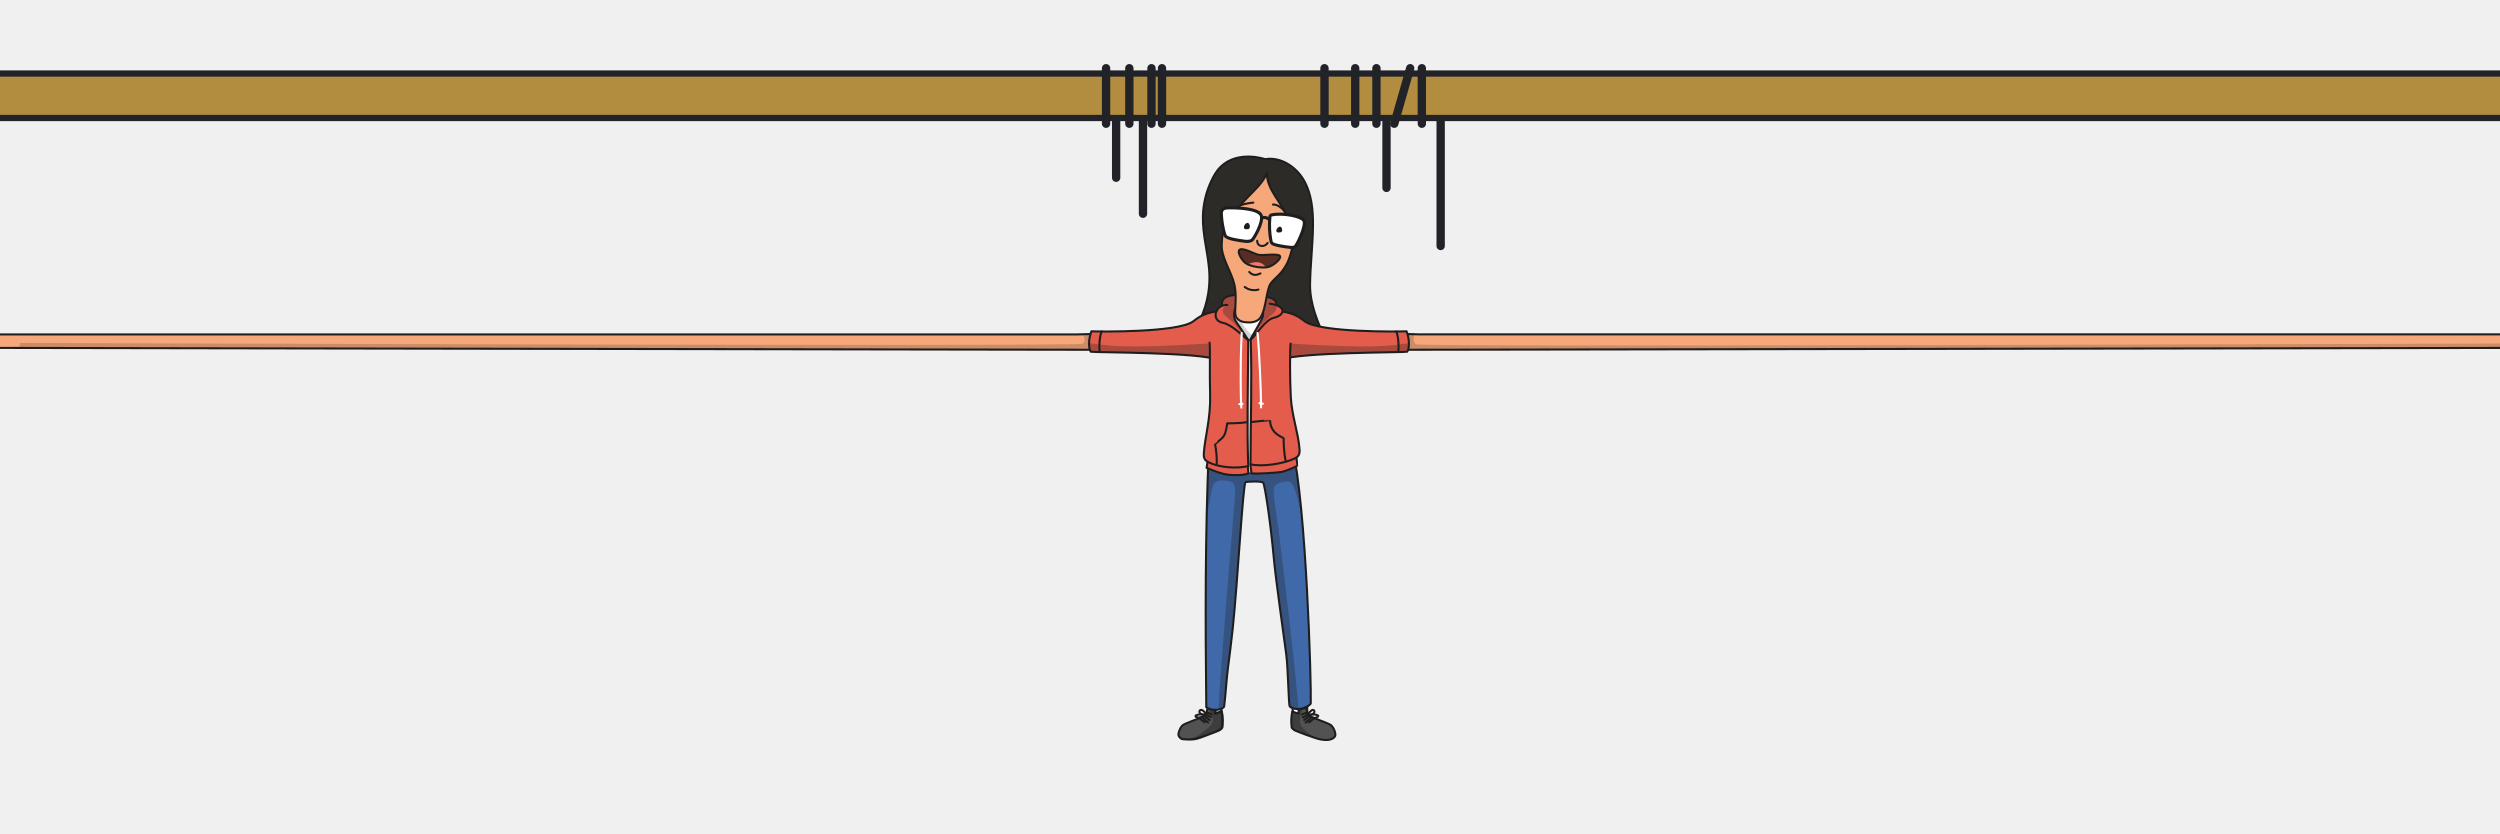
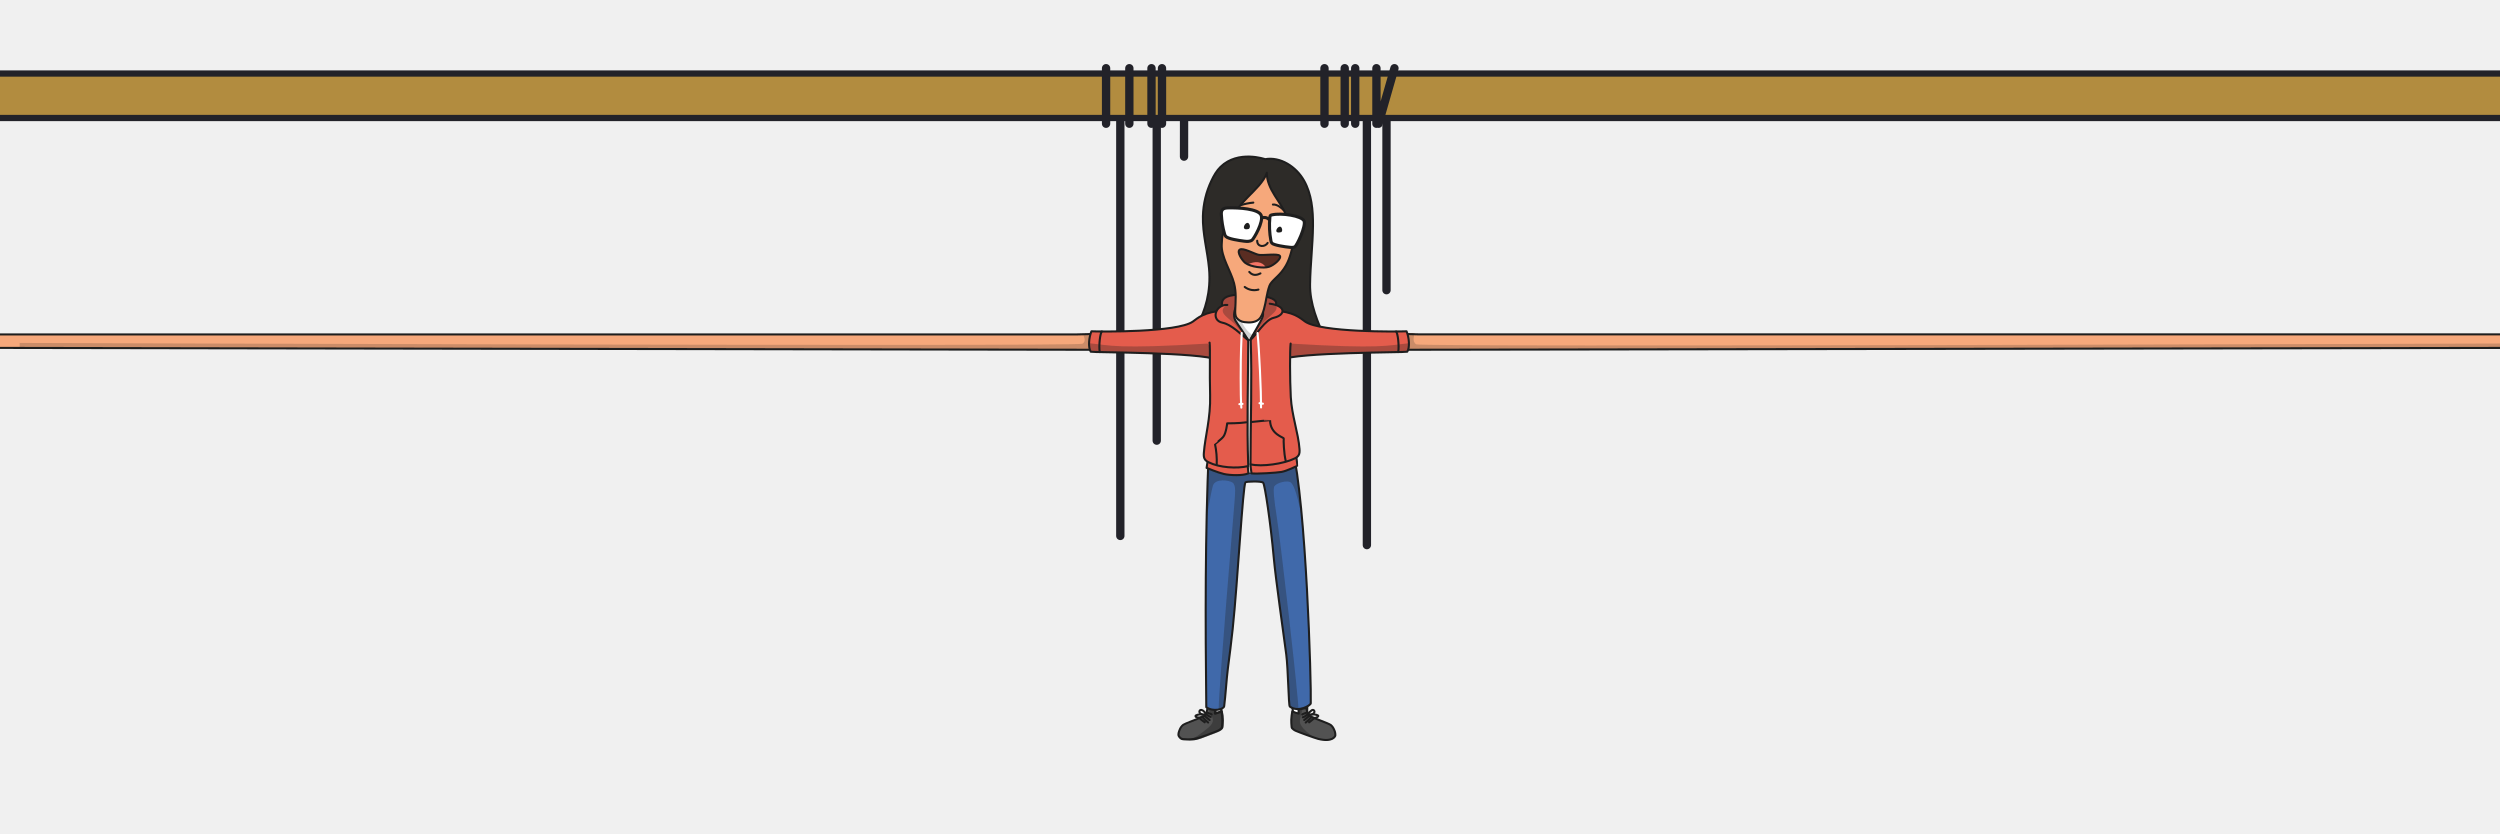
<svg xmlns="http://www.w3.org/2000/svg" width="2400" height="800" viewBox="0 0 2400 800">
+   <path d="M1136.67 102.36c.07-2.08 0 48 0 48M1110.47 105.12v317.9M1075.5 105.12v409.36M1312.21 105.12v418.17" fill="none" stroke="#222229" stroke-linecap="round" stroke-linejoin="round" stroke-width="8" />
  <path d="M1214.53 152.81c14.84-2.54 29.74 7.26 37.21 20.33s8.88 28.72 8.72 43.78c-.2 18.68-2.54 37.3-2.8 56s7.26 36.48 15.11 53.44c-14.51 5.17-111 22.4-136.09 3.88-.49-.36 28.12-26.82 24-72.5-1.51-16.81-6.32-33.34-5.88-50.21a84.32 84.32 0 018.11-33.92c2.32-4.91 5-9.76 8.93-13.53 16.89-16.29 42.69-7.27 42.69-7.27z" fill="#2d2b28" stroke="#1e1e1e" stroke-miterlimit="10" stroke-width="2" />
  <path d="M1241.47 686.7c-.8-9.35-2.93-29.74-2.36-30.29.33-.32 13.06.11 16.18-2.59.3-.25-.17 25.68-.49 32.09M1159.85 681.66c.11-8 .05-24.15.05-24.15a23.44 23.44 0 0014.74.73c-1.05 9.52-1.66 19.48-2.71 29" fill="#fff" stroke="#1e1e1e" stroke-linecap="round" stroke-linejoin="round" stroke-width="2" />
  <path d="M1254.27 680.17s.62 5.41 2.6 6.93c2.34 1.8 18.49 7.13 20.79 9a11.29 11.29 0 013.06 4.38 11.15 11.15 0 011.2 5.55c-.09.85-2.62 6.74-16.56 3.28-2.85-.7-18.79-6.51-21.45-7.75a8.5 8.5 0 01-2.26-1.36c-1.21-1.1-1.65-1.16-1.73-2.79a52.22 52.22 0 01-.29-6.48 65.5 65.5 0 01.94-8 31.89 31.89 0 006.21 2.14c-.12-.86-.21-3.77-.21-3.77s6.67-2.09 7.7-1.13z" fill="#525252" stroke="#1e1e1e" stroke-linecap="round" stroke-linejoin="round" stroke-width="2" />
  <path d="M1261.41 689.7c-.92.92-4.14 3.25-4.63 3.73M1258.62 688.84a62.91 62.91 0 01-5.13 4.8M1256.59 687.56a3.16 3.16 0 00-.86.64 34.84 34.84 0 01-3.7 3M1254.85 686.29c0-.11-.23 0-.32.05a8.63 8.63 0 01-3.75 2.28M1254.67 684.05a2.58 2.58 0 00-1 .32 24.81 24.81 0 01-3.33 1.27c-.14 0-.33.18-.24.3M1255.89 685.32a12.18 12.18 0 013.94-3.77 1.79 1.79 0 011.36.24 1.85 1.85 0 01.47 2.29 3.56 3.56 0 01-1.89 1.62 7 7 0 01-2.54.56 2.52 2.52 0 01-1.43-.29" fill="none" stroke="#1e1e1e" stroke-linecap="round" stroke-linejoin="round" stroke-width="2" />
  <path d="M1256.29 686a6.36 6.36 0 002.57 0 10.14 10.14 0 016.12.72 1.14 1.14 0 01.61.61c.08.28-2.07 2.82-5.74 1.55" fill="none" stroke="#1e1e1e" stroke-linecap="round" stroke-linejoin="round" stroke-width="2" />
  <path d="M1247.86 692.35c.17-4 1.54-8.15 2.81-12.12-2 .4-4.1 1-4.1 1s.09 2.91.21 3.77a31.89 31.89 0 01-6.21-2.14c-.67 2.87-.71 12.83-.65 14.47.16 4.23 17.5 9.43 22.94 11.19-2.34-1.16-15.28-9.7-15-16.17z" fill="#1e1e1e" opacity=".4" />
  <path d="M1159 680.17s-.61 5.41-2.59 6.93c-2.34 1.8-18.49 7.13-20.8 9a11.5 11.5 0 00-3.06 4.38 11.14 11.14 0 00-1.19 5.55c.09.85 2.43 3.34 3.2 3.44a40.74 40.74 0 0013.36-.16c2.88-.57 18.78-6.51 21.44-7.75a8.4 8.4 0 002.27-1.36c1.21-1.1 1.65-1.16 1.73-2.79a54.23 54.23 0 00.29-6.48 63.67 63.67 0 00-1-8 31.8 31.8 0 01-6.2 2.14c.12-.86.21-3.77.21-3.77s-6.6-2.09-7.66-1.13z" fill="#525252" />
  <path d="M1158.14 679.93c-.35 2.12-.72 5.5-2.76 6.67a57 57 0 01-7.89 3.33c-3.13 1.21-6.28 2.38-9.36 3.72a18.29 18.29 0 00-2.77 1.37 11.77 11.77 0 00-3.83 5.32c-.78 1.83-1.83 4.67-.84 6.6a7.9 7.9 0 003.26 3.34 12 12 0 003.49.5 42.8 42.8 0 004.8.19 28.5 28.5 0 006.57-.77 78.28 78.28 0 008-2.74c3.24-1.23 6.48-2.45 9.71-3.71 1.09-.42 2.19-.84 3.27-1.31 1.66-.71 4-2 4.55-3.85a18.23 18.23 0 00.37-3.39 31.4 31.4 0 00.18-3.63 49.35 49.35 0 00-1-9 1.22 1.22 0 00-1.77-.72 32.45 32.45 0 01-5.91 2l1.51 1.16a36.62 36.62 0 00.2-3.77 1.19 1.19 0 00-.86-1.14c-1.32-.39-2.65-.73-4-1a10.89 10.89 0 00-2.72-.33 2.91 2.91 0 00-1.19.34c-.18.1-.75.61-.49.41-.72.54 0 1.78.72 1.23-.35.27-.49-.07-.11.05a1.9 1.9 0 00.25 0c.34.06.68.13 1 .18a22 22 0 012.53.46q1.68.38 3.33.9l-.87-1.14c0 1.25-.07 2.52-.23 3.77-.1.81.84 1.31 1.51 1.15a34.72 34.72 0 006.5-2.25l-1.77-.72a54.15 54.15 0 01.93 7.92 51.48 51.48 0 01-.26 5.69c0 .87 0 1.32-.65 1.91a10.86 10.86 0 01-2.71 1.9c-.77.37-1.56.69-2.35 1-5.61 2.24-11.32 4.34-17.11 6.09a33.46 33.46 0 01-12.21.95 5.75 5.75 0 01-2.86-.54 7.39 7.39 0 01-1.71-1.82c-.56-.82-.28-2-.06-2.9a16.23 16.23 0 011.61-4 7.36 7.36 0 013-3.15c1.08-.57 2.22-1 3.35-1.5 3-1.23 6-2.37 9.07-3.56 2.38-.94 5.15-1.75 7.25-3.24 2.25-1.59 2.91-5.26 3.09-7.84.1-.9-1.59-1.15-1.76-.13z" fill="#1e1e1e" />
  <path d="M1151.89 689.7a20.28 20.28 0 003 2.49 11.86 11.86 0 011.65 1.24M1154.68 688.84a62.91 62.91 0 005.13 4.8M1156.71 687.56c.33.14 3.26 2.76 4.55 3.69l-.09-.11M1158.76 686.34a10.27 10.27 0 003.51 1.89M1158.63 684.05a2.58 2.58 0 011 .32 24.81 24.81 0 003.33 1.27c.14 0 .32.18.23.3M1157.41 685.32a7.28 7.28 0 00-2.66-3.2 3.64 3.64 0 00-1.29-.57 1.8 1.8 0 00-1.36.24 1.87 1.87 0 00-.47 2.29 3.61 3.61 0 001.9 1.62 7 7 0 002.54.56 2.52 2.52 0 001.43-.29" fill="none" stroke="#1e1e1e" stroke-linecap="round" stroke-linejoin="round" stroke-width="2" />
  <path d="M1157 686a6.42 6.42 0 01-2.58 0 10.1 10.1 0 00-6.11.72 1.14 1.14 0 00-.61.61.78.78 0 00.27.78 2 2 0 00.76.39 7.45 7.45 0 004.62-.1" fill="none" stroke="#1e1e1e" stroke-linecap="round" stroke-linejoin="round" stroke-width="2" />
  <path d="M1174.87 690.89a76.72 76.72 0 00-1-8.3 1.21 1.21 0 00-1.76-.72 31.35 31.35 0 01-4.28 1.57c0-.72.07-1.45.09-2.17a1.22 1.22 0 00-.88-1.16 33.24 33.24 0 00-6.24-1.36 1.21 1.21 0 00-1 1.81c1.34 2.36 2.54 4.91 3.66 7.39a7.37 7.37 0 01.79 4.8 10.94 10.94 0 01-2.35 4 24.59 24.59 0 01-3.46 3.06c-1.32 1.06-2.65 2.13-4 3.16a60.77 60.77 0 01-8.29 5.45c-1.29.68-.33 2.39.92 2.19 4.54-.72 9-2.71 13.26-4.29 2.34-.87 4.68-1.75 7-2.67a18.55 18.55 0 005.92-3.3c1.2-1.09 1.3-2.29 1.41-3.84a33.4 33.4 0 00.21-5.62z" fill="#1e1e1e" opacity=".4" />
  <path fill="#f6a87b" d="M2403.2 320.98H1361.75l-67.45-1.69v16.58L2403.2 334v-13.02z" />
  <path d="M1359.55 330.56c-4.48-2.83-1.53-9.07-1.72-10.63l-12.85-.62-.82 16.54 1059-2.11v-4s-1039.16 3.65-1043.61.82z" fill="#cb8c68" />
  <path fill="none" stroke="#1e1e1e" stroke-linecap="round" stroke-linejoin="round" stroke-width="2" d="M1361.75 320.98l-67.45-1.69v16.58L2403.2 334v-13.02H1361.75z" />
  <path d="M1223.07 298.59c18.47 0 25.8 7.28 29.83 10.11 14.92 10.49 88.69 9.78 97.39 9.35 2.45 5.84 3.31 15.59.65 19.61-2.51.8-104.46.37-122 7.79" fill="#e45c4c" stroke="#1e1e1e" stroke-linecap="round" stroke-linejoin="round" stroke-width="2" />
  <path d="M1239 329.83l-10 15.62c17.54-7.42 119.49-7 122-7.79 1.8-2.73 2.45-3.15 1.62-8.14-20.94 2.05-25.56 5.65-113.62.31z" fill="#1e1e1e" opacity=".3" />
  <path d="M1340.26 318.31c1.58 1.23 3.12 13.84 2 19.64" fill="none" stroke="#1e1e1e" stroke-linecap="round" stroke-linejoin="round" stroke-width="2" />
  <path fill="#f6a87b" d="M-5.03 321.05l1.49 12.93 1104.76 1.89v-16.58l-67.63 1.76H-5.03z" />
  <path d="M1039.12 330c4.47-2.83.67-7.44.87-9l12.84-.62 1.67 14.9-1035.65-2.07v-4s1015.8 3.66 1020.27.79z" fill="#cb8c68" />
  <path fill="none" stroke="#1e1e1e" stroke-linecap="round" stroke-linejoin="round" stroke-width="2" d="M1033.59 321.05H-5.03l1.49 12.93 1104.76 1.89v-16.58l-67.63 1.76z" />
  <path d="M1175 298.59c-18.47 0-25.8 7.28-29.83 10.11-14.91 10.49-88.69 9.78-97.39 9.35-2.45 5.84-3.31 15.59-.65 19.61 2.51.8 104.46.37 122 7.79" fill="#e45c4c" stroke="#1e1e1e" stroke-linecap="round" stroke-linejoin="round" stroke-width="2" />
  <path d="M1057.76 318.31c-1.58 1.23-3.12 13.84-2 19.64" fill="none" stroke="#1e1e1e" stroke-linecap="round" stroke-linejoin="round" stroke-width="2" />
  <path d="M1159.39 329.83l10 15.62c-17.53-7.42-119.48-7-122-7.79-1.81-2.73-2.46-3.15-1.63-8.14 20.93 2.05 25.55 5.65 113.63.31z" fill="#1e1e1e" opacity=".3" />
  <path d="M1160.51 430.86c-3.64 82.61-3.37 165.27-2.48 248 6.22 4.75 16.77 2.23 17.17-.92 1.27-9.74 2.31-26.6 3.58-36.33 1.62-12.55 3.25-25.1 4.58-37.68 4.89-46.33 9.79-137.88 12.27-140.9.71-.88 15.38-1.38 17 .37s7.09 38 10.22 72.33c1.88 20.68 9.23 71.81 11.93 92.4 1.89 14.42 2.22 49.28 3.43 50.16 8.4 6.18 20.07-1.34 20.12-3.07.6-18.93-4.4-191.27-17.74-245.67z" fill="#4069aa" stroke="#1e1e1e" stroke-linecap="round" stroke-linejoin="round" stroke-width="2" />
  <path d="M1235.5 349s-9.34-41.44-13.15-47.18c-1.3-2-38.95-2.16-42.94 1.26s-11.65 48.34-11.65 48.34z" fill="#fff" />
  <path d="M1236.41 348.77c-1.8-9.2-4-18.32-6.41-27.39a169.83 169.83 0 00-4.88-16.41c-.48-1.29-1-3.46-2.25-4.29s-2.81-.78-4-.92a145 145 0 00-17.06-.6 118.21 118.21 0 00-18 1.12 12.63 12.63 0 00-4.86 1.45 7.38 7.38 0 00-2.32 3.62 96.73 96.73 0 00-4.13 15c-2.24 10-4.12 20.08-5.88 30.17 0 .19-.07.39-.1.58a1.41 1.41 0 001.33 1.76c7.65-.26 15.3-.61 22.94-.89 12.16-.44 24.37-.7 36.5-1.6l6-.45 1.68-.13c.13 0 .71-.08.45 0h.17c.9 0 .9-1.43 0-1.4h-6.83c-5.38 0-10.73.09-16.11.29-12.17.44-24.34.8-36.5 1.23-2.77.1-5.54.13-8.31.24l1.34 1.75c1.43-8.42 3-16.83 4.83-25.18 1.21-5.59 2.46-11.19 4.09-16.67.31-1 .63-2 1-3a12.05 12.05 0 01.81-1.91q.2-.37.42-.72c-.2.31.36-.31 0-.05a4.19 4.19 0 01.69-.38c-.3.13 0 0 .17-.06l.6-.19c4.85-1.41 10.25-1.5 15.27-1.72a175.76 175.76 0 0118.22 0 37 37 0 015.49.57c.26.06.51.12.77.2s.07 0 .08 0-.2-.14-.2-.21.19.35.29.55a11.6 11.6 0 01.51 1.07 109.58 109.58 0 014.55 14.39c2.75 10 5.13 20.08 7.72 30.11 0 .2.11.39.16.59.25 1.17 1.99.71 1.76-.52z" fill="#1e1e1e" />
  <path d="M1235.5 349c-1.44-33.34-35.79-8.66-46.18-48-31.12 16.48 46.18 48 46.18 48z" fill="#1e1e1e" opacity=".2" />
  <path d="M1225.35 493.85c-1.9-11.64-3.42-24.84-2-27 2.43-3.57 12.55-6 15.65-3.78 5.43 3.84 9.67 29.89 10.86 33.26-2.49-27.63-5.56-52-9.29-67.14l-80.42 1.35q-1.53 34.76-2.21 69.51c.12-1.05 4.33-26.52 6.46-33.74s15.41-5.45 18.94-2.95 2.27 11.29 1.76 18.73c-.92 13.4-14.88 174.47-15.23 199.63 2.79-.59 4.85-1.84 5-3.2 1.27-9.77 2.32-26.69 3.58-36.47 1.64-12.59 3.27-25.19 4.6-37.82 4.91-46.51 9.83-138.4 12.32-141.44.72-.88 15.44-1.38 17.11.37s7.11 38.12 10.26 72.61c1.89 20.76 9.27 72.08 12 92.75 1.89 14.48 2.22 49.47 3.43 50.36a12.72 12.72 0 008.32 2.38c.68-7.26-17.41-164.5-21.14-187.41z" fill="#1e1e1e" opacity=".3" />
  <path d="M1197.33 326.19l4.39.34c1.6 59.78 1.65 127.65 1.65 127.65l-6.11.15c-10.77-65 .07-128.14.07-128.14z" fill="#d8d8d8" stroke="#1e1e1e" stroke-linecap="round" stroke-linejoin="round" />
  <path d="M1200.7 445.35c-.51 2.85.59 6.19.7 9.09 5 .65 23.79-.54 28.79-1.38s15.06-5.75 15.17-5.93-.6-7.17-1.1-10.41M1160 439.24c-.67 3.05-1.67 9.93-1.67 9.93s11 4.62 16.8 5.9 17.95 1.78 23.35-.65a77 77 0 01-.66-10.42" fill="#e45c4c" stroke="#1e1e1e" stroke-linecap="round" stroke-linejoin="round" stroke-width="2" />
  <path d="M1161.19 328.92c.77 6.38-.11 28.4.52 50.34s-4.89 40-6 55.43c-.17 2.16-.21 4.49 1 6.3a9.32 9.32 0 003.73 2.87c9.86 5 27.16 6.26 37.88 3.56-1.48-40.5-.12-80.41 0-121.06l-21-23.57" fill="#e45c4c" stroke="#1e1e1e" stroke-linecap="round" stroke-linejoin="round" stroke-width="2" />
  <path d="M1196.36 405.42c-6 1-18.27 1-18.27 1s-.94 9.06-3.56 12.63c-2 2.72-8.16 7.11-8.13 7.25a80.22 80.22 0 011.65 19.61" fill="none" stroke="#1e1e1e" stroke-linecap="round" stroke-linejoin="round" stroke-width="2" />
  <path d="M1239 329.83c-.77 6.38-.77 33.79.16 51.4s7.22 34.37 8.36 49.76c.16 2.16.21 4.5-1 6.3a9.24 9.24 0 01-3.73 2.87c-9.86 5-31.58 8.26-42.3 5.56 0-41.1 1.58-79.21.18-119.9l21.5-33.82" fill="#e45c4c" stroke="#1e1e1e" stroke-linecap="round" stroke-linejoin="round" stroke-width="2" />
  <path d="M1201.66 405.08c6.07-.58 17.59-1.84 17.59-1.71.19 13.89 13.45 16.42 13.15 17.65s.06 14.15 1.94 21.66" fill="none" stroke="#1e1e1e" stroke-linecap="round" stroke-linejoin="round" stroke-width="2" />
  <path d="M1178.21 292.74c-11.31-.75-16.22 14.71-4.55 17.09 8.48 1.73 17.67 11 24.24 16.53-1.3-3.36-10.86-16.59-12-18.77-2.38-4.75-.76-10.44 1.53-15.23 1.46-3.06 5.34-9.46 5.34-9.46-3.53 0-21.82-.65-19.51 10.17M1218.94 291.55c15.83 2 15.46 10.84 3.91 13.52-8.48 2-16.06 15.74-22.62 21.46 1.29-3.49 11.28-19.12 12.09-23 2-9.22-8.64-20.33-8.64-20.33a47 47 0 0110.5 1.33c2.5.61 12.67 2.55 10.71 7.72" fill="#e45c4c" stroke="#1e1e1e" stroke-linecap="round" stroke-linejoin="round" stroke-width="2" />
  <path d="M1177.72 292.7c-11.37 7.83 5 13.57 9.19 20.43 4.71 4.63 13.66 16.5 8.22 8.38-15-19.72-10.9-24.05-2.31-38.61-10.39-3.35-29.58 10.57-15.1 9.8zM1212.32 303.55c-.13 1.34-10.06 18.58-10.85 21.26 14.59-24.42 27.91-23.76 23-32.82 6.06-3-16.57-9.56-20.75-8.77 3.9 2.38 9.37 14.1 8.6 20.33z" fill="#1e1e1e" opacity=".3" />
  <path d="M1207.22 319.7c1.6 15 3.48 56.39 3.39 71.45M1209.13 387.06c1.09.15 2.17.32 3.25.5M1192 319.66l-.57 14.86c-.44 11.16-.62 45.66.25 56.79M1189.81 388a10.85 10.85 0 013-.25" fill="none" stroke="#fff" stroke-linecap="round" stroke-linejoin="round" stroke-width="2" />
  <path d="M1216.18 165.82c-2.73 8.58-11.92 16.81-18.16 23.3-9.46 9.85-19.52 21.84-23.8 34.81-1.14 3.44-1.13 7-1.36 10.58-.77 12.13 8.88 25.71 11.85 37.49 2.3 9.15 1.44 16.21 1.12 25.64-.08 2.47-.11 5.45 1.3 7.48a11.25 11.25 0 007.63 4.14c4.67.61 9.85.48 13.52-2.49 2.74-2.22 4.16-6.62 5.13-10 2.1-7.36 2.6-15.16 5.23-22.35 1.56-4.26 7.13-7.84 11.65-13.38 6.58-8.07 8.52-15.84 10.8-25.1s-2.81-19.22-6-28.2c-2.61-7.3-7.36-13.6-11.45-20.2s-7.64-13.96-7.46-21.72zM1199.32 261.06c4 4.72 8.79 2.32 10.7 1.4" fill="#f6a87b" stroke="#1e1e1e" stroke-linecap="round" stroke-linejoin="round" stroke-width="2" />
  <path d="M1191.41 196.84a59.73 59.73 0 0111.76-2.33M1222 196.35c4.23-.4 8.77 3.82 10 5" fill="none" stroke="#1e1e1e" stroke-linecap="round" stroke-miterlimit="10" stroke-width="2" />
  <path d="M1178.86 199.56c-1.94.06-4.11.29-5.35 1.78-1.1 1.31-1.12 3.19-1 4.9a82.35 82.35 0 003 18.12 5.79 5.79 0 001.32 2.68c2.39 2.34 12.42 3.81 17.56 4.47 2.59.33 5.45.49 7.57-1 1.61-1.16 11.4-17.67 8.71-23.91s-21.67-7.32-31.81-7.04zM1220.92 206.31a2.48 2.48 0 00-1.28.59 2.76 2.76 0 00-.57 1.7 79.4 79.4 0 001 22.51 4.43 4.43 0 001 2.35c1.83 1.91 12.1 3.49 17.56 4a8.45 8.45 0 004.24-.38c2-.88 11.13-20.15 9-25s-21.53-7.98-30.95-5.77z" fill="#fff" stroke="#1e1e1e" stroke-linecap="round" stroke-linejoin="round" stroke-width="3" />
  <path d="M1211.35 209.24a6.27 6.27 0 017 1.49" fill="none" stroke="#1e1e1e" stroke-linecap="round" stroke-linejoin="round" stroke-width="3" />
  <path d="M1199.87 216.71c-2.1-8.64-11.27 6.1-.89 3a3.6 3.6 0 00.89-3zM1230.93 220.82c-1.14-9.44-11.69 5-.83 2a2.83 2.83 0 00.83-2z" fill="#1e1e1e" />
  <path d="M1194.94 275.49a15 15 0 0013.15 2.52M1206.92 231.14c-.14 6 7.21 6.55 10 2.06" fill="#f6a87b" stroke="#1e1e1e" stroke-linecap="round" stroke-linejoin="round" stroke-width="2" />
  <path d="M1208.42 244.65c-4.28-.77-15-7.15-18.27-5s2.53 10.59 5.34 12.74c5 3.84 17.56 5.41 22.66 3.75s12.47-8.19 10.45-10.58-15.9-.14-20.18-.91z" fill="#5a2d22" />
  <path d="M1198.48 253.48c2.76-1.21 6.24-2.17 9.22-1.75a10.2 10.2 0 017.38 4.66l-8.78-.16z" fill="#f67566" />
  <path d="M1208.42 244.65c-4.28-.77-15-7.15-18.27-5s2.53 10.59 5.34 12.74c5 3.84 17.56 5.41 22.66 3.75s12.47-8.19 10.45-10.58-15.9-.14-20.18-.91z" fill="none" stroke="#1e1e1e" stroke-linecap="round" stroke-linejoin="round" stroke-width="2" />
-   <path fill="none" stroke="#222229" stroke-linecap="round" stroke-linejoin="round" stroke-width="8" d="M1097.26 105.12V205.2M1383.04 105.12v131.03M1331.04 102.36v78.01M1071.49 105.12v65.51" />
+   <path fill="none" stroke="#222229" stroke-linecap="round" stroke-linejoin="round" stroke-width="8" d="M1331.04 102.36v176.22" />
  <path fill="#b28c3f" stroke="#222229" stroke-linejoin="round" stroke-width="6" d="M-17.47 70.59h2426.19v42.69H-17.47z" />
-   <path fill="none" stroke="#222229" stroke-linecap="round" stroke-linejoin="round" stroke-width="8" d="M1105.43 65.47v53.32M1115.51 65.47v53.32M1271.51 65.47v53.32M1301.01 65.47v53.32M1321.38 65.47v53.32M1364.97 65.47v53.32M1084.17 65.47v53.32M1061.83 65.47v53.32M1353.78 65.47l-15.28 53.32" />
+   <path fill="none" stroke="#222229" stroke-linecap="round" stroke-linejoin="round" stroke-width="8" d="M1105.43 65.47v53.32M1115.51 65.47v53.32M1271.51 65.47v53.32M1301.01 65.47v53.32M1321.38 65.47v53.32M1290.93 65.47v53.32M1084.17 65.47v53.32M1061.83 65.47v53.32M1338.68 65.47l-15.28 53.32" />
</svg>
